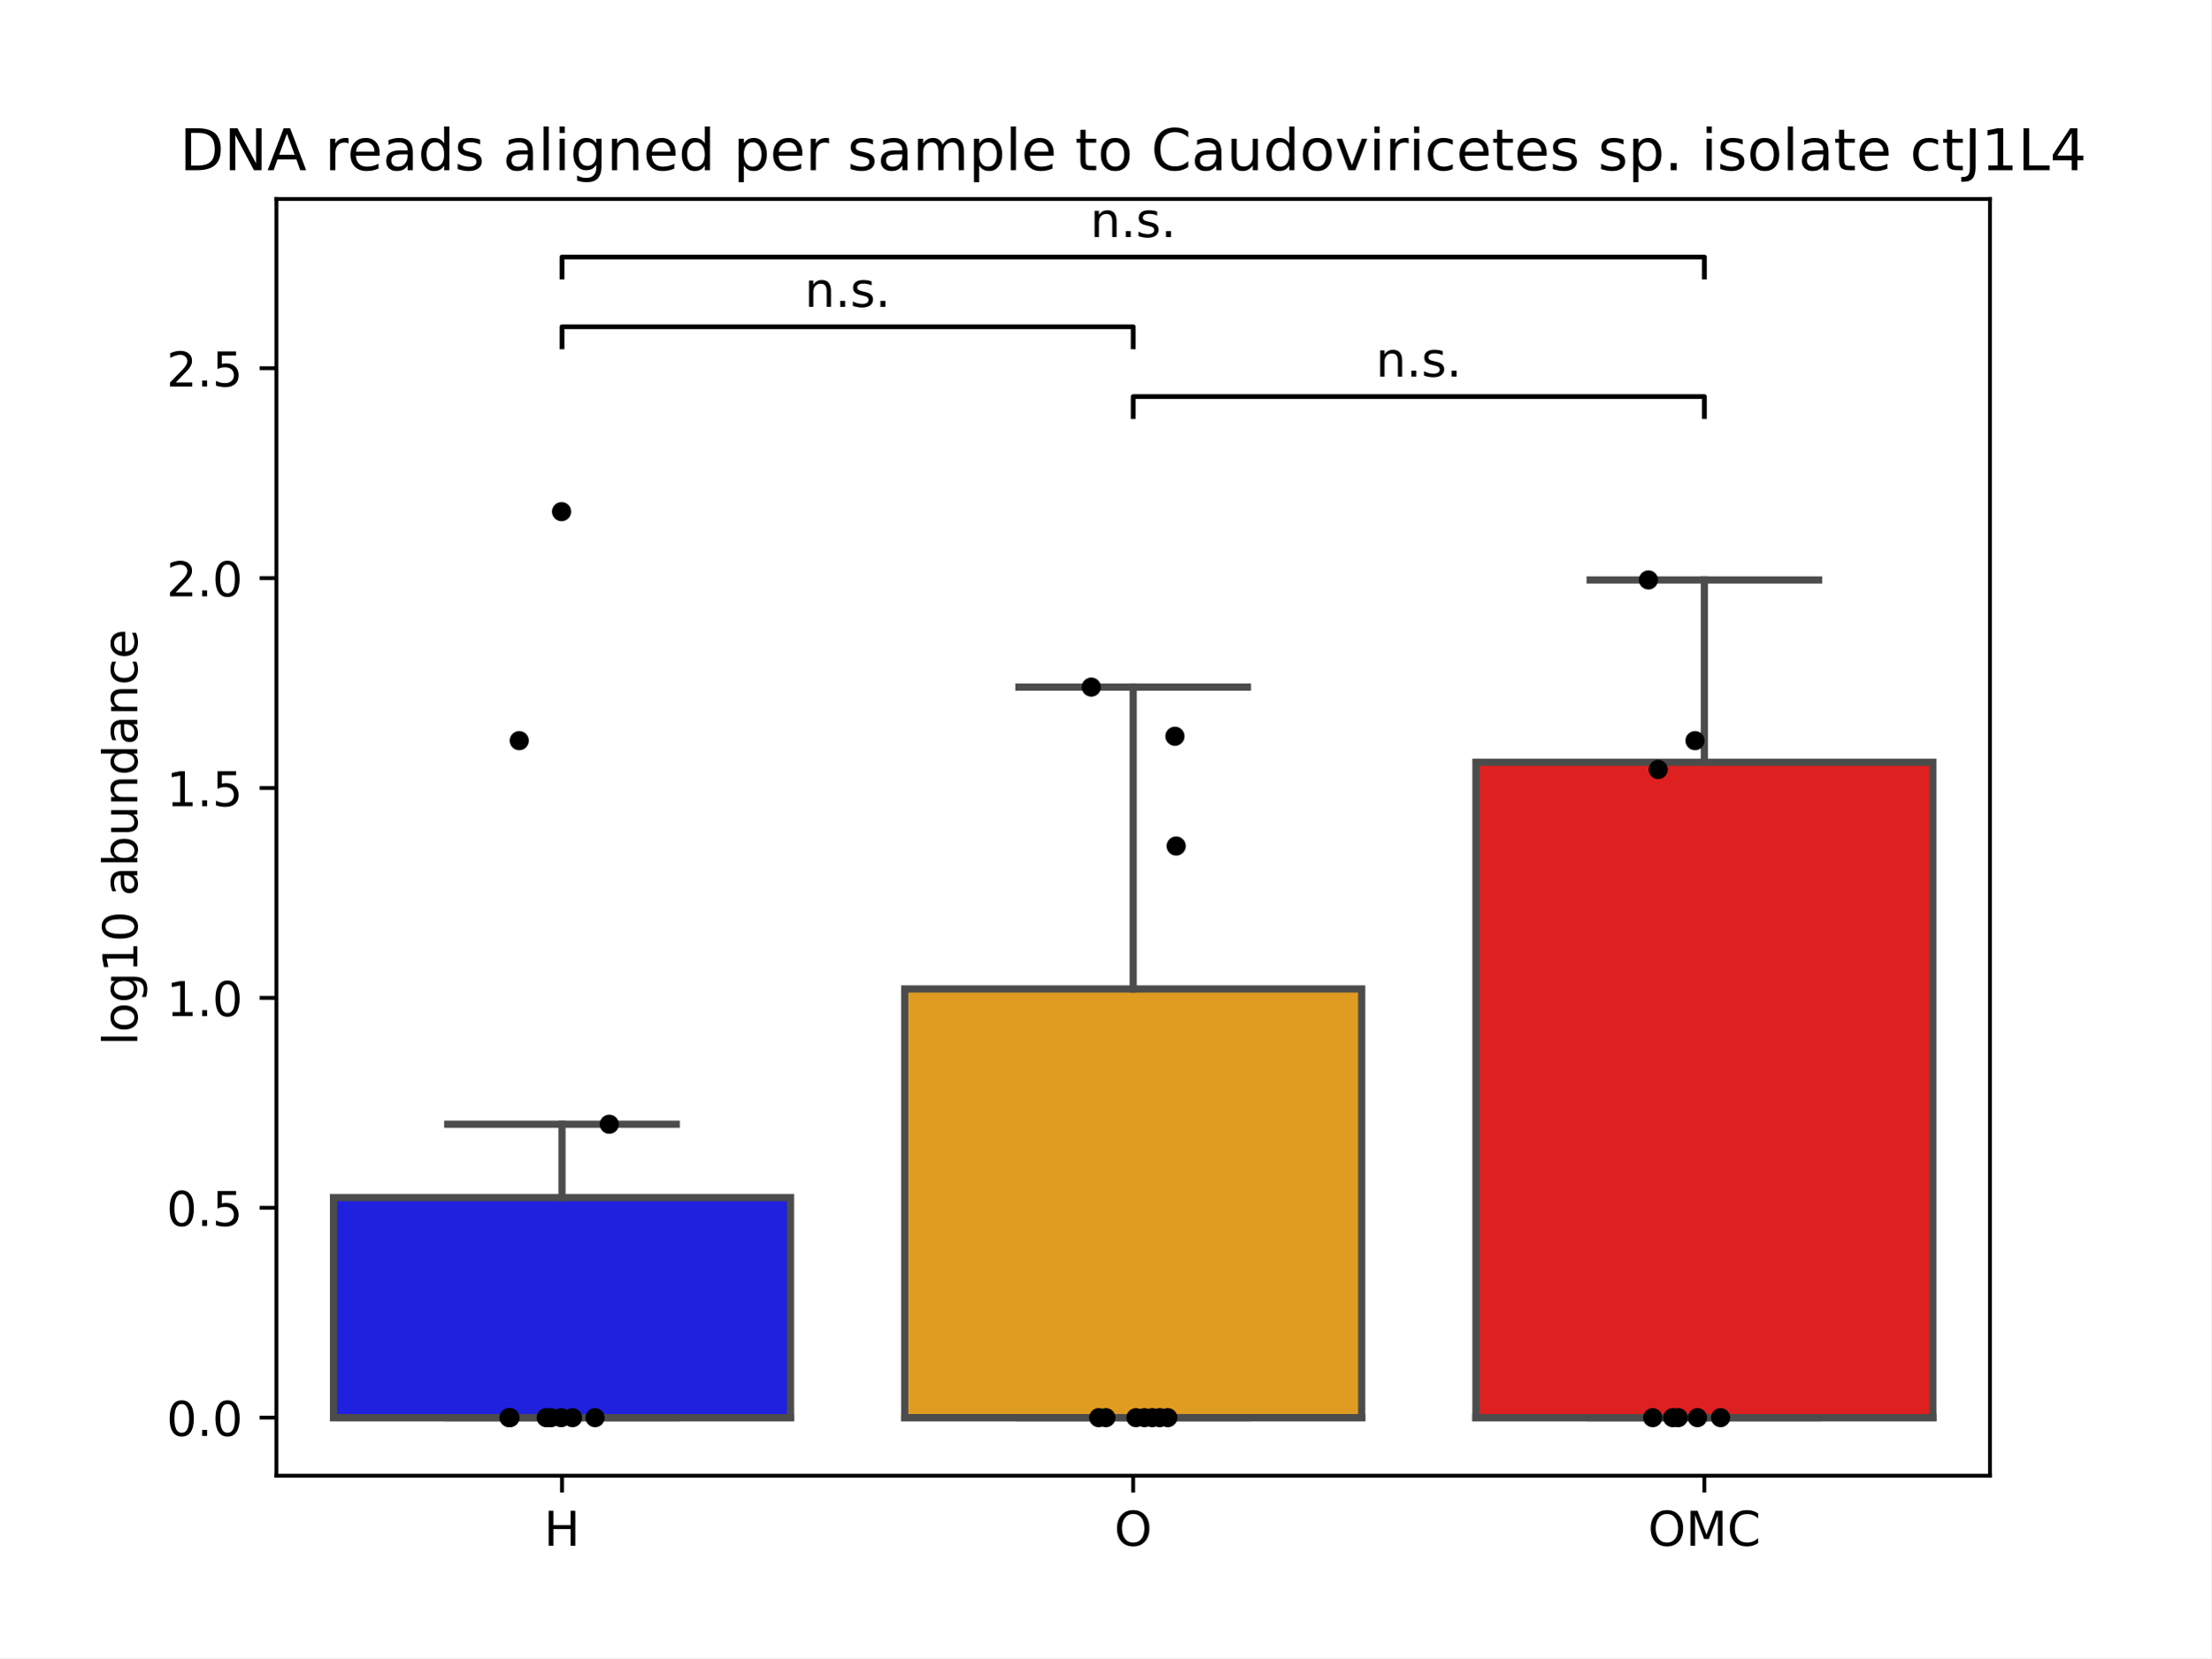
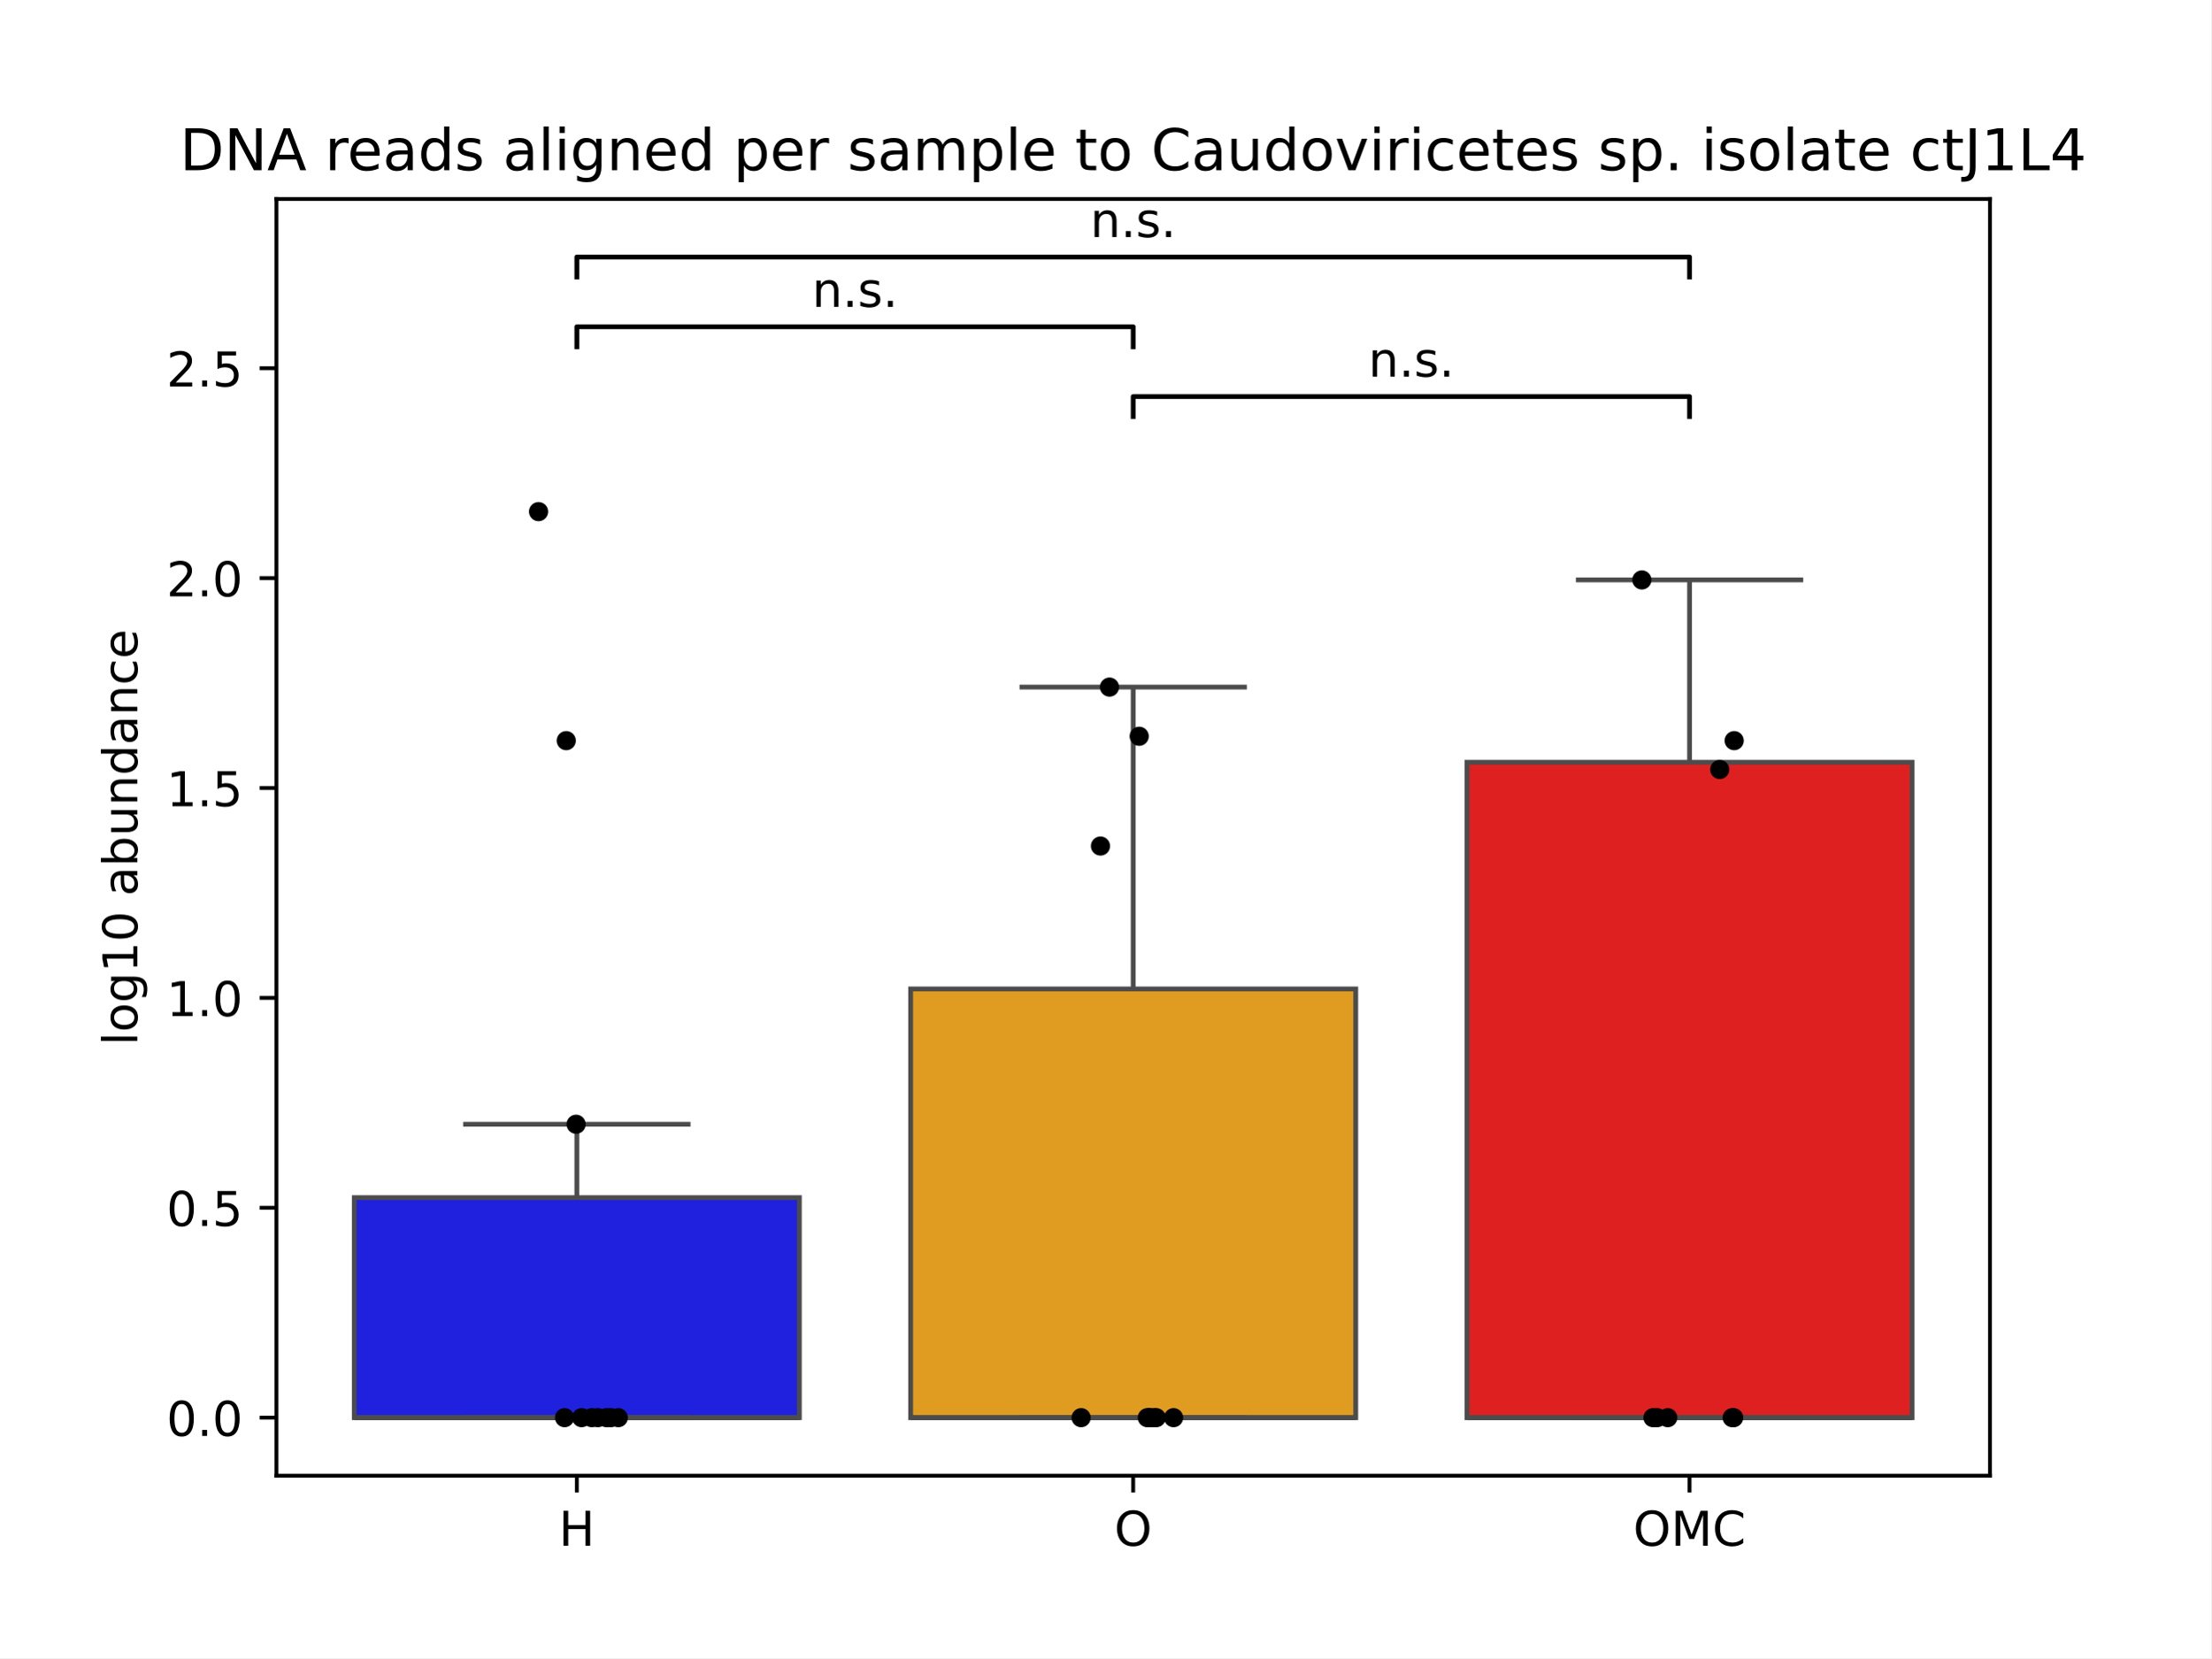
<svg xmlns="http://www.w3.org/2000/svg" xmlns:xlink="http://www.w3.org/1999/xlink" width="460.8pt" height="345.6pt" viewBox="0 0 460.8 345.6" version="1.1">
  <defs>
    <style type="text/css">*{stroke-linejoin: round; stroke-linecap: butt}</style>
  </defs>
  <g id="figure_1">
    <g id="patch_1">
      <path d="M 0 345.6  L 460.8 345.6  L 460.8 0  L 0 0  z " style="fill: #ffffff" />
    </g>
    <g id="axes_1">
      <g id="patch_2">
        <path d="M 57.6 307.584  L 414.72 307.584  L 414.72 41.472  L 57.6 41.472  z " style="fill: #ffffff" />
      </g>
-       <g id="patch_3">
-         <path d="M 69.504 295.488  L 164.736 295.488  L 164.736 249.619  L 69.504 249.619  L 69.504 295.488  z " clip-path="url(#p6650562cfe)" style="fill: #2020df; stroke: #4c4c4c; stroke-width: 1.5; stroke-linejoin: miter" />
-       </g>
-       <g id="patch_4">
-         <path d="M 188.544 295.488  L 283.776 295.488  L 283.776 206.127  L 188.544 206.127  L 188.544 295.488  z " clip-path="url(#p6650562cfe)" style="fill: #df9c20; stroke: #4c4c4c; stroke-width: 1.5; stroke-linejoin: miter" />
-       </g>
-       <g id="patch_5">
-         <path d="M 307.584 295.488  L 402.816 295.488  L 402.816 158.882  L 307.584 158.882  L 307.584 295.488  z " clip-path="url(#p6650562cfe)" style="fill: #df2020; stroke: #4c4c4c; stroke-width: 1.5; stroke-linejoin: miter" />
-       </g>
      <g id="matplotlib.axis_1">
        <g id="xtick_1">
          <g id="line2d_1">
            <defs>
-               <path id="m890fb839cb" d="M 0 0  L 0 3.5  " style="stroke: #000000; stroke-width: 0.8" />
+               <path id="m3cf2c16948" d="M 0 0  L 0 3.5  " style="stroke: #000000; stroke-width: 0.8" />
            </defs>
            <g>
-               <use xlink:href="#m890fb839cb" x="117.12" y="307.584" style="stroke: #000000; stroke-width: 0.8" />
+               <use xlink:href="#m3cf2c16948" x="120.212" y="307.584" style="stroke: #000000; stroke-width: 0.8" />
            </g>
          </g>
          <g id="text_1">
-             <g transform="translate(113.3598 322.1824) scale(0.1 -0.1)">
+             <g transform="translate(116.4518 322.1824) scale(0.1 -0.1)">
              <defs>
                <path id="DejaVuSans-48" d="M 628 4666  L 1259 4666  L 1259 2753  L 3553 2753  L 3553 4666  L 4184 4666  L 4184 0  L 3553 0  L 3553 2222  L 1259 2222  L 1259 0  L 628 0  L 628 4666  z " transform="scale(0.015625)" />
              </defs>
              <use xlink:href="#DejaVuSans-48" />
            </g>
          </g>
        </g>
        <g id="xtick_2">
          <g id="line2d_2">
            <g>
-               <use xlink:href="#m890fb839cb" x="236.16" y="307.584" style="stroke: #000000; stroke-width: 0.8" />
+               <use xlink:href="#m3cf2c16948" x="236.16" y="307.584" style="stroke: #000000; stroke-width: 0.8" />
            </g>
          </g>
          <g id="text_2">
            <g transform="translate(232.2241 322.1824) scale(0.1 -0.1)">
              <defs>
                <path id="DejaVuSans-4f" d="M 2522 4238  Q 1834 4238 1429 3725  Q 1025 3213 1025 2328  Q 1025 1447 1429 934  Q 1834 422 2522 422  Q 3209 422 3611 934  Q 4013 1447 4013 2328  Q 4013 3213 3611 3725  Q 3209 4238 2522 4238  z M 2522 4750  Q 3503 4750 4090 4092  Q 4678 3434 4678 2328  Q 4678 1225 4090 567  Q 3503 -91 2522 -91  Q 1538 -91 948 565  Q 359 1222 359 2328  Q 359 3434 948 4092  Q 1538 4750 2522 4750  z " transform="scale(0.015625)" />
              </defs>
              <use xlink:href="#DejaVuSans-4f" />
            </g>
          </g>
        </g>
        <g id="xtick_3">
          <g id="line2d_3">
            <g>
-               <use xlink:href="#m890fb839cb" x="355.2" y="307.584" style="stroke: #000000; stroke-width: 0.8" />
+               <use xlink:href="#m3cf2c16948" x="352.108" y="307.584" style="stroke: #000000; stroke-width: 0.8" />
            </g>
          </g>
          <g id="text_3">
-             <g transform="translate(343.4586 322.1824) scale(0.1 -0.1)">
+             <g transform="translate(340.3666 322.1824) scale(0.1 -0.1)">
              <defs>
                <path id="DejaVuSans-4d" d="M 628 4666  L 1569 4666  L 2759 1491  L 3956 4666  L 4897 4666  L 4897 0  L 4281 0  L 4281 4097  L 3078 897  L 2444 897  L 1241 4097  L 1241 0  L 628 0  L 628 4666  z " transform="scale(0.015625)" />
                <path id="DejaVuSans-43" d="M 4122 4306  L 4122 3641  Q 3803 3938 3442 4084  Q 3081 4231 2675 4231  Q 1875 4231 1450 3742  Q 1025 3253 1025 2328  Q 1025 1406 1450 917  Q 1875 428 2675 428  Q 3081 428 3442 575  Q 3803 722 4122 1019  L 4122 359  Q 3791 134 3420 21  Q 3050 -91 2638 -91  Q 1578 -91 968 557  Q 359 1206 359 2328  Q 359 3453 968 4101  Q 1578 4750 2638 4750  Q 3056 4750 3426 4639  Q 3797 4528 4122 4306  z " transform="scale(0.015625)" />
              </defs>
              <use xlink:href="#DejaVuSans-4f" />
              <use xlink:href="#DejaVuSans-4d" x="78.711" />
              <use xlink:href="#DejaVuSans-43" x="164.99" />
            </g>
          </g>
        </g>
      </g>
      <g id="matplotlib.axis_2">
        <g id="ytick_1">
          <g id="line2d_4">
            <defs>
-               <path id="m750dfc5e05" d="M 0 0  L -3.5 0  " style="stroke: #000000; stroke-width: 0.8" />
+               <path id="m82a7ae10d4" d="M 0 0  L -3.5 0  " style="stroke: #000000; stroke-width: 0.8" />
            </defs>
            <g>
-               <use xlink:href="#m750dfc5e05" x="57.6" y="295.488" style="stroke: #000000; stroke-width: 0.8" />
+               <use xlink:href="#m82a7ae10d4" x="57.6" y="295.488" style="stroke: #000000; stroke-width: 0.8" />
            </g>
          </g>
          <g id="text_4">
            <g transform="translate(34.69687 299.2872) scale(0.1 -0.1)">
              <defs>
                <path id="DejaVuSans-30" d="M 2034 4250  Q 1547 4250 1301 3770  Q 1056 3291 1056 2328  Q 1056 1369 1301 889  Q 1547 409 2034 409  Q 2525 409 2770 889  Q 3016 1369 3016 2328  Q 3016 3291 2770 3770  Q 2525 4250 2034 4250  z M 2034 4750  Q 2819 4750 3233 4129  Q 3647 3509 3647 2328  Q 3647 1150 3233 529  Q 2819 -91 2034 -91  Q 1250 -91 836 529  Q 422 1150 422 2328  Q 422 3509 836 4129  Q 1250 4750 2034 4750  z " transform="scale(0.015625)" />
                <path id="DejaVuSans-2e" d="M 684 794  L 1344 794  L 1344 0  L 684 0  L 684 794  z " transform="scale(0.015625)" />
              </defs>
              <use xlink:href="#DejaVuSans-30" />
              <use xlink:href="#DejaVuSans-2e" x="63.623" />
              <use xlink:href="#DejaVuSans-30" x="95.41" />
            </g>
          </g>
        </g>
        <g id="ytick_2">
          <g id="line2d_5">
            <g>
-               <use xlink:href="#m750dfc5e05" x="57.6" y="251.739" style="stroke: #000000; stroke-width: 0.8" />
+               <use xlink:href="#m82a7ae10d4" x="57.6" y="251.739" style="stroke: #000000; stroke-width: 0.8" />
            </g>
          </g>
          <g id="text_5">
            <g transform="translate(34.69687 255.5382) scale(0.1 -0.1)">
              <defs>
                <path id="DejaVuSans-35" d="M 691 4666  L 3169 4666  L 3169 4134  L 1269 4134  L 1269 2991  Q 1406 3038 1543 3061  Q 1681 3084 1819 3084  Q 2600 3084 3056 2656  Q 3513 2228 3513 1497  Q 3513 744 3044 326  Q 2575 -91 1722 -91  Q 1428 -91 1123 -41  Q 819 9 494 109  L 494 744  Q 775 591 1075 516  Q 1375 441 1709 441  Q 2250 441 2565 725  Q 2881 1009 2881 1497  Q 2881 1984 2565 2268  Q 2250 2553 1709 2553  Q 1456 2553 1204 2497  Q 953 2441 691 2322  L 691 4666  z " transform="scale(0.015625)" />
              </defs>
              <use xlink:href="#DejaVuSans-30" />
              <use xlink:href="#DejaVuSans-2e" x="63.623" />
              <use xlink:href="#DejaVuSans-35" x="95.41" />
            </g>
          </g>
        </g>
        <g id="ytick_3">
          <g id="line2d_6">
            <g>
-               <use xlink:href="#m750dfc5e05" x="57.6" y="207.99" style="stroke: #000000; stroke-width: 0.8" />
+               <use xlink:href="#m82a7ae10d4" x="57.6" y="207.99" style="stroke: #000000; stroke-width: 0.8" />
            </g>
          </g>
          <g id="text_6">
            <g transform="translate(34.69687 211.7892) scale(0.1 -0.1)">
              <defs>
                <path id="DejaVuSans-31" d="M 794 531  L 1825 531  L 1825 4091  L 703 3866  L 703 4441  L 1819 4666  L 2450 4666  L 2450 531  L 3481 531  L 3481 0  L 794 0  L 794 531  z " transform="scale(0.015625)" />
              </defs>
              <use xlink:href="#DejaVuSans-31" />
              <use xlink:href="#DejaVuSans-2e" x="63.623" />
              <use xlink:href="#DejaVuSans-30" x="95.41" />
            </g>
          </g>
        </g>
        <g id="ytick_4">
          <g id="line2d_7">
            <g>
-               <use xlink:href="#m750dfc5e05" x="57.6" y="164.241" style="stroke: #000000; stroke-width: 0.8" />
+               <use xlink:href="#m82a7ae10d4" x="57.6" y="164.241" style="stroke: #000000; stroke-width: 0.8" />
            </g>
          </g>
          <g id="text_7">
            <g transform="translate(34.69687 168.0402) scale(0.1 -0.1)">
              <use xlink:href="#DejaVuSans-31" />
              <use xlink:href="#DejaVuSans-2e" x="63.623" />
              <use xlink:href="#DejaVuSans-35" x="95.41" />
            </g>
          </g>
        </g>
        <g id="ytick_5">
          <g id="line2d_8">
            <g>
-               <use xlink:href="#m750dfc5e05" x="57.6" y="120.492" style="stroke: #000000; stroke-width: 0.8" />
+               <use xlink:href="#m82a7ae10d4" x="57.6" y="120.492" style="stroke: #000000; stroke-width: 0.8" />
            </g>
          </g>
          <g id="text_8">
            <g transform="translate(34.69687 124.2912) scale(0.1 -0.1)">
              <defs>
                <path id="DejaVuSans-32" d="M 1228 531  L 3431 531  L 3431 0  L 469 0  L 469 531  Q 828 903 1448 1529  Q 2069 2156 2228 2338  Q 2531 2678 2651 2914  Q 2772 3150 2772 3378  Q 2772 3750 2511 3984  Q 2250 4219 1831 4219  Q 1534 4219 1204 4116  Q 875 4013 500 3803  L 500 4441  Q 881 4594 1212 4672  Q 1544 4750 1819 4750  Q 2544 4750 2975 4387  Q 3406 4025 3406 3419  Q 3406 3131 3298 2873  Q 3191 2616 2906 2266  Q 2828 2175 2409 1742  Q 1991 1309 1228 531  z " transform="scale(0.015625)" />
              </defs>
              <use xlink:href="#DejaVuSans-32" />
              <use xlink:href="#DejaVuSans-2e" x="63.623" />
              <use xlink:href="#DejaVuSans-30" x="95.41" />
            </g>
          </g>
        </g>
        <g id="ytick_6">
          <g id="line2d_9">
            <g>
-               <use xlink:href="#m750dfc5e05" x="57.6" y="76.743" style="stroke: #000000; stroke-width: 0.8" />
+               <use xlink:href="#m82a7ae10d4" x="57.6" y="76.743" style="stroke: #000000; stroke-width: 0.8" />
            </g>
          </g>
          <g id="text_9">
            <g transform="translate(34.69687 80.54215) scale(0.1 -0.1)">
              <use xlink:href="#DejaVuSans-32" />
              <use xlink:href="#DejaVuSans-2e" x="63.623" />
              <use xlink:href="#DejaVuSans-35" x="95.41" />
            </g>
          </g>
        </g>
        <g id="text_10">
          <g transform="translate(28.61719 217.9108) rotate(-90) scale(0.1 -0.1)">
            <defs>
              <path id="DejaVuSans-6c" d="M 603 4863  L 1178 4863  L 1178 0  L 603 0  L 603 4863  z " transform="scale(0.015625)" />
              <path id="DejaVuSans-6f" d="M 1959 3097  Q 1497 3097 1228 2736  Q 959 2375 959 1747  Q 959 1119 1226 758  Q 1494 397 1959 397  Q 2419 397 2687 759  Q 2956 1122 2956 1747  Q 2956 2369 2687 2733  Q 2419 3097 1959 3097  z M 1959 3584  Q 2709 3584 3137 3096  Q 3566 2609 3566 1747  Q 3566 888 3137 398  Q 2709 -91 1959 -91  Q 1206 -91 779 398  Q 353 888 353 1747  Q 353 2609 779 3096  Q 1206 3584 1959 3584  z " transform="scale(0.015625)" />
              <path id="DejaVuSans-67" d="M 2906 1791  Q 2906 2416 2648 2759  Q 2391 3103 1925 3103  Q 1463 3103 1205 2759  Q 947 2416 947 1791  Q 947 1169 1205 825  Q 1463 481 1925 481  Q 2391 481 2648 825  Q 2906 1169 2906 1791  z M 3481 434  Q 3481 -459 3084 -895  Q 2688 -1331 1869 -1331  Q 1566 -1331 1297 -1286  Q 1028 -1241 775 -1147  L 775 -588  Q 1028 -725 1275 -790  Q 1522 -856 1778 -856  Q 2344 -856 2625 -561  Q 2906 -266 2906 331  L 2906 616  Q 2728 306 2450 153  Q 2172 0 1784 0  Q 1141 0 747 490  Q 353 981 353 1791  Q 353 2603 747 3093  Q 1141 3584 1784 3584  Q 2172 3584 2450 3431  Q 2728 3278 2906 2969  L 2906 3500  L 3481 3500  L 3481 434  z " transform="scale(0.015625)" />
              <path id="DejaVuSans-20" transform="scale(0.015625)" />
              <path id="DejaVuSans-61" d="M 2194 1759  Q 1497 1759 1228 1600  Q 959 1441 959 1056  Q 959 750 1161 570  Q 1363 391 1709 391  Q 2188 391 2477 730  Q 2766 1069 2766 1631  L 2766 1759  L 2194 1759  z M 3341 1997  L 3341 0  L 2766 0  L 2766 531  Q 2569 213 2275 61  Q 1981 -91 1556 -91  Q 1019 -91 701 211  Q 384 513 384 1019  Q 384 1609 779 1909  Q 1175 2209 1959 2209  L 2766 2209  L 2766 2266  Q 2766 2663 2505 2880  Q 2244 3097 1772 3097  Q 1472 3097 1187 3025  Q 903 2953 641 2809  L 641 3341  Q 956 3463 1253 3523  Q 1550 3584 1831 3584  Q 2591 3584 2966 3190  Q 3341 2797 3341 1997  z " transform="scale(0.015625)" />
              <path id="DejaVuSans-62" d="M 3116 1747  Q 3116 2381 2855 2742  Q 2594 3103 2138 3103  Q 1681 3103 1420 2742  Q 1159 2381 1159 1747  Q 1159 1113 1420 752  Q 1681 391 2138 391  Q 2594 391 2855 752  Q 3116 1113 3116 1747  z M 1159 2969  Q 1341 3281 1617 3432  Q 1894 3584 2278 3584  Q 2916 3584 3314 3078  Q 3713 2572 3713 1747  Q 3713 922 3314 415  Q 2916 -91 2278 -91  Q 1894 -91 1617 61  Q 1341 213 1159 525  L 1159 0  L 581 0  L 581 4863  L 1159 4863  L 1159 2969  z " transform="scale(0.015625)" />
              <path id="DejaVuSans-75" d="M 544 1381  L 544 3500  L 1119 3500  L 1119 1403  Q 1119 906 1312 657  Q 1506 409 1894 409  Q 2359 409 2629 706  Q 2900 1003 2900 1516  L 2900 3500  L 3475 3500  L 3475 0  L 2900 0  L 2900 538  Q 2691 219 2414 64  Q 2138 -91 1772 -91  Q 1169 -91 856 284  Q 544 659 544 1381  z M 1991 3584  L 1991 3584  z " transform="scale(0.015625)" />
              <path id="DejaVuSans-6e" d="M 3513 2113  L 3513 0  L 2938 0  L 2938 2094  Q 2938 2591 2744 2837  Q 2550 3084 2163 3084  Q 1697 3084 1428 2787  Q 1159 2491 1159 1978  L 1159 0  L 581 0  L 581 3500  L 1159 3500  L 1159 2956  Q 1366 3272 1645 3428  Q 1925 3584 2291 3584  Q 2894 3584 3203 3211  Q 3513 2838 3513 2113  z " transform="scale(0.015625)" />
              <path id="DejaVuSans-64" d="M 2906 2969  L 2906 4863  L 3481 4863  L 3481 0  L 2906 0  L 2906 525  Q 2725 213 2448 61  Q 2172 -91 1784 -91  Q 1150 -91 751 415  Q 353 922 353 1747  Q 353 2572 751 3078  Q 1150 3584 1784 3584  Q 2172 3584 2448 3432  Q 2725 3281 2906 2969  z M 947 1747  Q 947 1113 1208 752  Q 1469 391 1925 391  Q 2381 391 2643 752  Q 2906 1113 2906 1747  Q 2906 2381 2643 2742  Q 2381 3103 1925 3103  Q 1469 3103 1208 2742  Q 947 2381 947 1747  z " transform="scale(0.015625)" />
              <path id="DejaVuSans-63" d="M 3122 3366  L 3122 2828  Q 2878 2963 2633 3030  Q 2388 3097 2138 3097  Q 1578 3097 1268 2742  Q 959 2388 959 1747  Q 959 1106 1268 751  Q 1578 397 2138 397  Q 2388 397 2633 464  Q 2878 531 3122 666  L 3122 134  Q 2881 22 2623 -34  Q 2366 -91 2075 -91  Q 1284 -91 818 406  Q 353 903 353 1747  Q 353 2603 823 3093  Q 1294 3584 2113 3584  Q 2378 3584 2631 3529  Q 2884 3475 3122 3366  z " transform="scale(0.015625)" />
              <path id="DejaVuSans-65" d="M 3597 1894  L 3597 1613  L 953 1613  Q 991 1019 1311 708  Q 1631 397 2203 397  Q 2534 397 2845 478  Q 3156 559 3463 722  L 3463 178  Q 3153 47 2828 -22  Q 2503 -91 2169 -91  Q 1331 -91 842 396  Q 353 884 353 1716  Q 353 2575 817 3079  Q 1281 3584 2069 3584  Q 2775 3584 3186 3129  Q 3597 2675 3597 1894  z M 3022 2063  Q 3016 2534 2758 2815  Q 2500 3097 2075 3097  Q 1594 3097 1305 2825  Q 1016 2553 972 2059  L 3022 2063  z " transform="scale(0.015625)" />
            </defs>
            <use xlink:href="#DejaVuSans-6c" />
            <use xlink:href="#DejaVuSans-6f" x="27.783" />
            <use xlink:href="#DejaVuSans-67" x="88.965" />
            <use xlink:href="#DejaVuSans-31" x="152.441" />
            <use xlink:href="#DejaVuSans-30" x="216.064" />
            <use xlink:href="#DejaVuSans-20" x="279.688" />
            <use xlink:href="#DejaVuSans-61" x="311.475" />
            <use xlink:href="#DejaVuSans-62" x="372.754" />
            <use xlink:href="#DejaVuSans-75" x="436.23" />
            <use xlink:href="#DejaVuSans-6e" x="499.609" />
            <use xlink:href="#DejaVuSans-64" x="562.988" />
            <use xlink:href="#DejaVuSans-61" x="626.465" />
            <use xlink:href="#DejaVuSans-6e" x="687.744" />
            <use xlink:href="#DejaVuSans-63" x="751.123" />
            <use xlink:href="#DejaVuSans-65" x="806.104" />
          </g>
        </g>
      </g>
+       <g id="patch_3">
+         <path d="M 73.833 295.488  L 166.591 295.488  L 166.591 249.619  L 73.833 249.619  L 73.833 295.488  z " clip-path="url(#pc083208775)" style="fill: #2020df; stroke: #4c4c4c; stroke-linejoin: miter" />
+       </g>
      <g id="line2d_10">
-         <path d="M 117.12 295.488  L 117.12 295.488  " clip-path="url(#p6650562cfe)" style="fill: none; stroke: #4c4c4c; stroke-width: 1.5; stroke-linecap: square" />
+         <path d="M 120.212 295.488  L 120.212 295.488  " clip-path="url(#pc083208775)" style="fill: none; stroke: #4c4c4c" />
      </g>
      <g id="line2d_11">
-         <path d="M 117.12 249.619  L 117.12 234.33  " clip-path="url(#p6650562cfe)" style="fill: none; stroke: #4c4c4c; stroke-width: 1.5; stroke-linecap: square" />
+         <path d="M 120.212 249.619  L 120.212 234.33  " clip-path="url(#pc083208775)" style="fill: none; stroke: #4c4c4c" />
      </g>
      <g id="line2d_12">
-         <path d="M 93.312 295.488  L 140.928 295.488  " clip-path="url(#p6650562cfe)" style="fill: none; stroke: #4c4c4c; stroke-width: 1.5; stroke-linecap: square" />
+         <path d="M 97.022 295.488  L 143.402 295.488  " clip-path="url(#pc083208775)" style="fill: none; stroke: #4c4c4c; stroke-linecap: square" />
      </g>
      <g id="line2d_13">
-         <path d="M 93.312 234.33  L 140.928 234.33  " clip-path="url(#p6650562cfe)" style="fill: none; stroke: #4c4c4c; stroke-width: 1.5; stroke-linecap: square" />
+         <path d="M 97.022 234.33  L 143.402 234.33  " clip-path="url(#pc083208775)" style="fill: none; stroke: #4c4c4c; stroke-linecap: square" />
+       </g>
+       <g id="patch_4">
+         <path d="M 189.781 295.488  L 282.539 295.488  L 282.539 206.127  L 189.781 206.127  L 189.781 295.488  z " clip-path="url(#pc083208775)" style="fill: #df9c20; stroke: #4c4c4c; stroke-linejoin: miter" />
      </g>
      <g id="line2d_14">
-         <path d="M 236.16 295.488  L 236.16 295.488  " clip-path="url(#p6650562cfe)" style="fill: none; stroke: #4c4c4c; stroke-width: 1.5; stroke-linecap: square" />
+         <path d="M 236.16 295.488  L 236.16 295.488  " clip-path="url(#pc083208775)" style="fill: none; stroke: #4c4c4c" />
      </g>
      <g id="line2d_15">
-         <path d="M 236.16 206.127  L 236.16 143.21  " clip-path="url(#p6650562cfe)" style="fill: none; stroke: #4c4c4c; stroke-width: 1.5; stroke-linecap: square" />
+         <path d="M 236.16 206.127  L 236.16 143.21  " clip-path="url(#pc083208775)" style="fill: none; stroke: #4c4c4c" />
      </g>
      <g id="line2d_16">
-         <path d="M 212.352 295.488  L 259.968 295.488  " clip-path="url(#p6650562cfe)" style="fill: none; stroke: #4c4c4c; stroke-width: 1.5; stroke-linecap: square" />
+         <path d="M 212.97 295.488  L 259.35 295.488  " clip-path="url(#pc083208775)" style="fill: none; stroke: #4c4c4c; stroke-linecap: square" />
      </g>
      <g id="line2d_17">
-         <path d="M 212.352 143.21  L 259.968 143.21  " clip-path="url(#p6650562cfe)" style="fill: none; stroke: #4c4c4c; stroke-width: 1.5; stroke-linecap: square" />
+         <path d="M 212.97 143.21  L 259.35 143.21  " clip-path="url(#pc083208775)" style="fill: none; stroke: #4c4c4c; stroke-linecap: square" />
+       </g>
+       <g id="patch_5">
+         <path d="M 305.729 295.488  L 398.487 295.488  L 398.487 158.882  L 305.729 158.882  L 305.729 295.488  z " clip-path="url(#pc083208775)" style="fill: #df2020; stroke: #4c4c4c; stroke-linejoin: miter" />
      </g>
      <g id="line2d_18">
-         <path d="M 355.2 295.488  L 355.2 295.488  " clip-path="url(#p6650562cfe)" style="fill: none; stroke: #4c4c4c; stroke-width: 1.5; stroke-linecap: square" />
+         <path d="M 352.108 295.488  L 352.108 295.488  " clip-path="url(#pc083208775)" style="fill: none; stroke: #4c4c4c" />
      </g>
      <g id="line2d_19">
-         <path d="M 355.2 158.882  L 355.2 120.874  " clip-path="url(#p6650562cfe)" style="fill: none; stroke: #4c4c4c; stroke-width: 1.5; stroke-linecap: square" />
+         <path d="M 352.108 158.882  L 352.108 120.874  " clip-path="url(#pc083208775)" style="fill: none; stroke: #4c4c4c" />
      </g>
      <g id="line2d_20">
-         <path d="M 331.392 295.488  L 379.008 295.488  " clip-path="url(#p6650562cfe)" style="fill: none; stroke: #4c4c4c; stroke-width: 1.5; stroke-linecap: square" />
+         <path d="M 328.918 295.488  L 375.298 295.488  " clip-path="url(#pc083208775)" style="fill: none; stroke: #4c4c4c; stroke-linecap: square" />
      </g>
      <g id="line2d_21">
-         <path d="M 331.392 120.874  L 379.008 120.874  " clip-path="url(#p6650562cfe)" style="fill: none; stroke: #4c4c4c; stroke-width: 1.5; stroke-linecap: square" />
+         <path d="M 328.918 120.874  L 375.298 120.874  " clip-path="url(#pc083208775)" style="fill: none; stroke: #4c4c4c; stroke-linecap: square" />
      </g>
      <g id="line2d_22">
-         <path d="M 117.12 57.723  L 117.12 53.568  L 355.2 53.568  L 355.2 57.723  " clip-path="url(#p6650562cfe)" style="fill: none; stroke: #000000; stroke-linecap: square" />
+         <path d="M 120.212 57.723  L 120.212 53.568  L 352.108 53.568  L 352.108 57.723  " clip-path="url(#pc083208775)" style="fill: none; stroke: #000000; stroke-linecap: square" />
      </g>
      <g id="line2d_23">
-         <path d="M 117.12 72.264  L 117.12 68.11  L 236.16 68.11  L 236.16 72.264  " clip-path="url(#p6650562cfe)" style="fill: none; stroke: #000000; stroke-linecap: square" />
+         <path d="M 120.212 72.264  L 120.212 68.11  L 236.16 68.11  L 236.16 72.264  " clip-path="url(#pc083208775)" style="fill: none; stroke: #000000; stroke-linecap: square" />
      </g>
      <g id="line2d_24">
-         <path d="M 236.16 86.806  L 236.16 82.651  L 355.2 82.651  L 355.2 86.806  " clip-path="url(#p6650562cfe)" style="fill: none; stroke: #000000; stroke-linecap: square" />
+         <path d="M 236.16 86.806  L 236.16 82.651  L 352.108 82.651  L 352.108 86.806  " clip-path="url(#pc083208775)" style="fill: none; stroke: #000000; stroke-linecap: square" />
      </g>
      <g id="line2d_25">
-         <path d="M 69.504 295.488  L 164.736 295.488  " clip-path="url(#p6650562cfe)" style="fill: none; stroke: #4c4c4c; stroke-width: 1.5; stroke-linecap: square" />
+         <path d="M 73.833 295.488  L 166.591 295.488  " clip-path="url(#pc083208775)" style="fill: none; stroke: #4c4c4c" />
      </g>
      <g id="line2d_26">
-         <path d="M 188.544 295.488  L 283.776 295.488  " clip-path="url(#p6650562cfe)" style="fill: none; stroke: #4c4c4c; stroke-width: 1.5; stroke-linecap: square" />
+         <path d="M 189.781 295.488  L 282.539 295.488  " clip-path="url(#pc083208775)" style="fill: none; stroke: #4c4c4c" />
      </g>
      <g id="line2d_27">
-         <path d="M 307.584 295.488  L 402.816 295.488  " clip-path="url(#p6650562cfe)" style="fill: none; stroke: #4c4c4c; stroke-width: 1.5; stroke-linecap: square" />
+         <path d="M 305.729 295.488  L 398.487 295.488  " clip-path="url(#pc083208775)" style="fill: none; stroke: #4c4c4c" />
      </g>
      <g id="patch_6">
        <path d="M 57.6 307.584  L 57.6 41.472  " style="fill: none; stroke: #000000; stroke-width: 0.8; stroke-linejoin: miter; stroke-linecap: square" />
      </g>
      <g id="patch_7">
        <path d="M 414.72 307.584  L 414.72 41.472  " style="fill: none; stroke: #000000; stroke-width: 0.8; stroke-linejoin: miter; stroke-linecap: square" />
      </g>
      <g id="patch_8">
        <path d="M 57.6 307.584  L 414.72 307.584  " style="fill: none; stroke: #000000; stroke-width: 0.8; stroke-linejoin: miter; stroke-linecap: square" />
      </g>
      <g id="patch_9">
        <path d="M 57.6 41.472  L 414.72 41.472  " style="fill: none; stroke: #000000; stroke-width: 0.8; stroke-linejoin: miter; stroke-linecap: square" />
      </g>
      <g id="PathCollection_1">
        <defs>
-           <path id="md6e09bb2cf" d="M 0 2  C 0.53 2 1.039 1.789 1.414 1.414  C 1.789 1.039 2 0.53 2 0  C 2 -0.53 1.789 -1.039 1.414 -1.414  C 1.039 -1.789 0.53 -2 0 -2  C -0.53 -2 -1.039 -1.789 -1.414 -1.414  C -1.789 -1.039 -2 -0.53 -2 0  C -2 0.53 -1.789 1.039 -1.414 1.414  C -1.039 1.789 -0.53 2 0 2  z " />
+           <path id="m8dc971b064" d="M 0 2  C 0.53 2 1.039 1.789 1.414 1.414  C 1.789 1.039 2 0.53 2 0  C 2 -0.53 1.789 -1.039 1.414 -1.414  C 1.039 -1.789 0.53 -2 0 -2  C -0.53 -2 -1.039 -1.789 -1.414 -1.414  C -1.789 -1.039 -2 -0.53 -2 0  C -2 0.53 -1.789 1.039 -1.414 1.414  C -1.039 1.789 -0.53 2 0 2  z " />
        </defs>
-         <g clip-path="url(#p6650562cfe)">
-           <use xlink:href="#md6e09bb2cf" x="113.835" y="295.488" />
-           <use xlink:href="#md6e09bb2cf" x="119.313" y="295.488" />
-           <use xlink:href="#md6e09bb2cf" x="117.029" y="106.636" />
-           <use xlink:href="#md6e09bb2cf" x="126.966" y="234.33" />
-           <use xlink:href="#md6e09bb2cf" x="114.816" y="295.488" />
-           <use xlink:href="#md6e09bb2cf" x="116.959" y="295.488" />
-           <use xlink:href="#md6e09bb2cf" x="106.078" y="295.488" />
-           <use xlink:href="#md6e09bb2cf" x="124.003" y="295.488" />
-           <use xlink:href="#md6e09bb2cf" x="108.207" y="154.373" />
-           <use xlink:href="#md6e09bb2cf" x="106.278" y="295.488" />
+         <g clip-path="url(#pc083208775)">
+           <use xlink:href="#m8dc971b064" x="128.848" y="295.488" />
+           <use xlink:href="#m8dc971b064" x="117.657" y="295.488" />
+           <use xlink:href="#m8dc971b064" x="112.232" y="106.636" />
+           <use xlink:href="#m8dc971b064" x="120.057" y="234.33" />
+           <use xlink:href="#m8dc971b064" x="127.322" y="295.488" />
+           <use xlink:href="#m8dc971b064" x="123.338" y="295.488" />
+           <use xlink:href="#m8dc971b064" x="126.398" y="295.488" />
+           <use xlink:href="#m8dc971b064" x="124.599" y="295.488" />
+           <use xlink:href="#m8dc971b064" x="118.002" y="154.373" />
+           <use xlink:href="#m8dc971b064" x="121.208" y="295.488" />
        </g>
      </g>
      <g id="PathCollection_2">
-         <g clip-path="url(#p6650562cfe)">
-           <use xlink:href="#md6e09bb2cf" x="227.431" y="143.21" />
-           <use xlink:href="#md6e09bb2cf" x="245.118" y="176.34" />
-           <use xlink:href="#md6e09bb2cf" x="243.372" y="295.488" />
-           <use xlink:href="#md6e09bb2cf" x="244.861" y="153.457" />
-           <use xlink:href="#md6e09bb2cf" x="241.689" y="295.488" />
-           <use xlink:href="#md6e09bb2cf" x="238.507" y="295.488" />
-           <use xlink:href="#md6e09bb2cf" x="230.471" y="295.488" />
-           <use xlink:href="#md6e09bb2cf" x="236.74" y="295.488" />
-           <use xlink:href="#md6e09bb2cf" x="228.982" y="295.488" />
-           <use xlink:href="#md6e09bb2cf" x="240.138" y="295.488" />
+         <g clip-path="url(#pc083208775)">
+           <use xlink:href="#m8dc971b064" x="231.219" y="143.21" />
+           <use xlink:href="#m8dc971b064" x="229.341" y="176.34" />
+           <use xlink:href="#m8dc971b064" x="240.961" y="295.488" />
+           <use xlink:href="#m8dc971b064" x="237.412" y="153.457" />
+           <use xlink:href="#m8dc971b064" x="244.576" y="295.488" />
+           <use xlink:href="#m8dc971b064" x="239.482" y="295.488" />
+           <use xlink:href="#m8dc971b064" x="239.103" y="295.488" />
+           <use xlink:href="#m8dc971b064" x="239.631" y="295.488" />
+           <use xlink:href="#m8dc971b064" x="240.56" y="295.488" />
+           <use xlink:href="#m8dc971b064" x="225.311" y="295.488" />
        </g>
      </g>
      <g id="PathCollection_3">
-         <g clip-path="url(#p6650562cfe)">
-           <use xlink:href="#md6e09bb2cf" x="353.758" y="295.488" />
-           <use xlink:href="#md6e09bb2cf" x="343.544" y="120.874" />
-           <use xlink:href="#md6e09bb2cf" x="353.254" y="154.373" />
-           <use xlink:href="#md6e09bb2cf" x="345.571" y="160.385" />
-           <use xlink:href="#md6e09bb2cf" x="358.58" y="295.488" />
-           <use xlink:href="#md6e09bb2cf" x="348.598" y="295.488" />
-           <use xlink:href="#md6e09bb2cf" x="344.437" y="295.488" />
-           <use xlink:href="#md6e09bb2cf" x="349.755" y="295.488" />
+         <g clip-path="url(#pc083208775)">
+           <use xlink:href="#m8dc971b064" x="361.004" y="295.488" />
+           <use xlink:href="#m8dc971b064" x="342.174" y="120.874" />
+           <use xlink:href="#m8dc971b064" x="361.412" y="154.373" />
+           <use xlink:href="#m8dc971b064" x="358.394" y="160.385" />
+           <use xlink:href="#m8dc971b064" x="361.305" y="295.488" />
+           <use xlink:href="#m8dc971b064" x="347.565" y="295.488" />
+           <use xlink:href="#m8dc971b064" x="344.495" y="295.488" />
+           <use xlink:href="#m8dc971b064" x="345.365" y="295.488" />
        </g>
      </g>
      <g id="text_11">
        <g transform="translate(227.2084 49.41094) scale(0.1 -0.1)">
          <defs>
            <path id="DejaVuSans-73" d="M 2834 3397  L 2834 2853  Q 2591 2978 2328 3040  Q 2066 3103 1784 3103  Q 1356 3103 1142 2972  Q 928 2841 928 2578  Q 928 2378 1081 2264  Q 1234 2150 1697 2047  L 1894 2003  Q 2506 1872 2764 1633  Q 3022 1394 3022 966  Q 3022 478 2636 193  Q 2250 -91 1575 -91  Q 1294 -91 989 -36  Q 684 19 347 128  L 347 722  Q 666 556 975 473  Q 1284 391 1588 391  Q 1994 391 2212 530  Q 2431 669 2431 922  Q 2431 1156 2273 1281  Q 2116 1406 1581 1522  L 1381 1569  Q 847 1681 609 1914  Q 372 2147 372 2553  Q 372 3047 722 3315  Q 1072 3584 1716 3584  Q 2034 3584 2315 3537  Q 2597 3491 2834 3397  z " transform="scale(0.015625)" />
          </defs>
          <use xlink:href="#DejaVuSans-6e" />
          <use xlink:href="#DejaVuSans-2e" x="63.379" />
          <use xlink:href="#DejaVuSans-73" x="95.166" />
          <use xlink:href="#DejaVuSans-2e" x="147.266" />
        </g>
      </g>
      <g id="text_12">
-         <g transform="translate(167.6884 63.95258) scale(0.1 -0.1)">
+         <g transform="translate(169.2344 63.95258) scale(0.1 -0.1)">
          <use xlink:href="#DejaVuSans-6e" />
          <use xlink:href="#DejaVuSans-2e" x="63.379" />
          <use xlink:href="#DejaVuSans-73" x="95.166" />
          <use xlink:href="#DejaVuSans-2e" x="147.266" />
        </g>
      </g>
      <g id="text_13">
-         <g transform="translate(286.7284 78.49421) scale(0.1 -0.1)">
+         <g transform="translate(285.1825 78.49421) scale(0.1 -0.1)">
          <use xlink:href="#DejaVuSans-6e" />
          <use xlink:href="#DejaVuSans-2e" x="63.379" />
          <use xlink:href="#DejaVuSans-73" x="95.166" />
          <use xlink:href="#DejaVuSans-2e" x="147.266" />
        </g>
      </g>
      <g id="text_14">
        <g transform="translate(37.46719 35.472) scale(0.12 -0.12)">
          <defs>
            <path id="DejaVuSans-44" d="M 1259 4147  L 1259 519  L 2022 519  Q 2988 519 3436 956  Q 3884 1394 3884 2338  Q 3884 3275 3436 3711  Q 2988 4147 2022 4147  L 1259 4147  z M 628 4666  L 1925 4666  Q 3281 4666 3915 4102  Q 4550 3538 4550 2338  Q 4550 1131 3912 565  Q 3275 0 1925 0  L 628 0  L 628 4666  z " transform="scale(0.015625)" />
            <path id="DejaVuSans-4e" d="M 628 4666  L 1478 4666  L 3547 763  L 3547 4666  L 4159 4666  L 4159 0  L 3309 0  L 1241 3903  L 1241 0  L 628 0  L 628 4666  z " transform="scale(0.015625)" />
            <path id="DejaVuSans-41" d="M 2188 4044  L 1331 1722  L 3047 1722  L 2188 4044  z M 1831 4666  L 2547 4666  L 4325 0  L 3669 0  L 3244 1197  L 1141 1197  L 716 0  L 50 0  L 1831 4666  z " transform="scale(0.015625)" />
            <path id="DejaVuSans-72" d="M 2631 2963  Q 2534 3019 2420 3045  Q 2306 3072 2169 3072  Q 1681 3072 1420 2755  Q 1159 2438 1159 1844  L 1159 0  L 581 0  L 581 3500  L 1159 3500  L 1159 2956  Q 1341 3275 1631 3429  Q 1922 3584 2338 3584  Q 2397 3584 2469 3576  Q 2541 3569 2628 3553  L 2631 2963  z " transform="scale(0.015625)" />
            <path id="DejaVuSans-69" d="M 603 3500  L 1178 3500  L 1178 0  L 603 0  L 603 3500  z M 603 4863  L 1178 4863  L 1178 4134  L 603 4134  L 603 4863  z " transform="scale(0.015625)" />
            <path id="DejaVuSans-70" d="M 1159 525  L 1159 -1331  L 581 -1331  L 581 3500  L 1159 3500  L 1159 2969  Q 1341 3281 1617 3432  Q 1894 3584 2278 3584  Q 2916 3584 3314 3078  Q 3713 2572 3713 1747  Q 3713 922 3314 415  Q 2916 -91 2278 -91  Q 1894 -91 1617 61  Q 1341 213 1159 525  z M 3116 1747  Q 3116 2381 2855 2742  Q 2594 3103 2138 3103  Q 1681 3103 1420 2742  Q 1159 2381 1159 1747  Q 1159 1113 1420 752  Q 1681 391 2138 391  Q 2594 391 2855 752  Q 3116 1113 3116 1747  z " transform="scale(0.015625)" />
            <path id="DejaVuSans-6d" d="M 3328 2828  Q 3544 3216 3844 3400  Q 4144 3584 4550 3584  Q 5097 3584 5394 3201  Q 5691 2819 5691 2113  L 5691 0  L 5113 0  L 5113 2094  Q 5113 2597 4934 2840  Q 4756 3084 4391 3084  Q 3944 3084 3684 2787  Q 3425 2491 3425 1978  L 3425 0  L 2847 0  L 2847 2094  Q 2847 2600 2669 2842  Q 2491 3084 2119 3084  Q 1678 3084 1418 2786  Q 1159 2488 1159 1978  L 1159 0  L 581 0  L 581 3500  L 1159 3500  L 1159 2956  Q 1356 3278 1631 3431  Q 1906 3584 2284 3584  Q 2666 3584 2933 3390  Q 3200 3197 3328 2828  z " transform="scale(0.015625)" />
            <path id="DejaVuSans-74" d="M 1172 4494  L 1172 3500  L 2356 3500  L 2356 3053  L 1172 3053  L 1172 1153  Q 1172 725 1289 603  Q 1406 481 1766 481  L 2356 481  L 2356 0  L 1766 0  Q 1100 0 847 248  Q 594 497 594 1153  L 594 3053  L 172 3053  L 172 3500  L 594 3500  L 594 4494  L 1172 4494  z " transform="scale(0.015625)" />
            <path id="DejaVuSans-76" d="M 191 3500  L 800 3500  L 1894 563  L 2988 3500  L 3597 3500  L 2284 0  L 1503 0  L 191 3500  z " transform="scale(0.015625)" />
            <path id="DejaVuSans-4a" d="M 628 4666  L 1259 4666  L 1259 325  Q 1259 -519 939 -900  Q 619 -1281 -91 -1281  L -331 -1281  L -331 -750  L -134 -750  Q 284 -750 456 -515  Q 628 -281 628 325  L 628 4666  z " transform="scale(0.015625)" />
            <path id="DejaVuSans-4c" d="M 628 4666  L 1259 4666  L 1259 531  L 3531 531  L 3531 0  L 628 0  L 628 4666  z " transform="scale(0.015625)" />
            <path id="DejaVuSans-34" d="M 2419 4116  L 825 1625  L 2419 1625  L 2419 4116  z M 2253 4666  L 3047 4666  L 3047 1625  L 3713 1625  L 3713 1100  L 3047 1100  L 3047 0  L 2419 0  L 2419 1100  L 313 1100  L 313 1709  L 2253 4666  z " transform="scale(0.015625)" />
          </defs>
          <use xlink:href="#DejaVuSans-44" />
          <use xlink:href="#DejaVuSans-4e" x="77.002" />
          <use xlink:href="#DejaVuSans-41" x="151.807" />
          <use xlink:href="#DejaVuSans-20" x="220.215" />
          <use xlink:href="#DejaVuSans-72" x="252.002" />
          <use xlink:href="#DejaVuSans-65" x="290.865" />
          <use xlink:href="#DejaVuSans-61" x="352.389" />
          <use xlink:href="#DejaVuSans-64" x="413.668" />
          <use xlink:href="#DejaVuSans-73" x="477.145" />
          <use xlink:href="#DejaVuSans-20" x="529.244" />
          <use xlink:href="#DejaVuSans-61" x="561.031" />
          <use xlink:href="#DejaVuSans-6c" x="622.311" />
          <use xlink:href="#DejaVuSans-69" x="650.094" />
          <use xlink:href="#DejaVuSans-67" x="677.877" />
          <use xlink:href="#DejaVuSans-6e" x="741.354" />
          <use xlink:href="#DejaVuSans-65" x="804.732" />
          <use xlink:href="#DejaVuSans-64" x="866.256" />
          <use xlink:href="#DejaVuSans-20" x="929.732" />
          <use xlink:href="#DejaVuSans-70" x="961.52" />
          <use xlink:href="#DejaVuSans-65" x="1024.996" />
          <use xlink:href="#DejaVuSans-72" x="1086.52" />
          <use xlink:href="#DejaVuSans-20" x="1127.633" />
          <use xlink:href="#DejaVuSans-73" x="1159.42" />
          <use xlink:href="#DejaVuSans-61" x="1211.52" />
          <use xlink:href="#DejaVuSans-6d" x="1272.799" />
          <use xlink:href="#DejaVuSans-70" x="1370.211" />
          <use xlink:href="#DejaVuSans-6c" x="1433.688" />
          <use xlink:href="#DejaVuSans-65" x="1461.471" />
          <use xlink:href="#DejaVuSans-20" x="1522.994" />
          <use xlink:href="#DejaVuSans-74" x="1554.781" />
          <use xlink:href="#DejaVuSans-6f" x="1593.99" />
          <use xlink:href="#DejaVuSans-20" x="1655.172" />
          <use xlink:href="#DejaVuSans-43" x="1686.959" />
          <use xlink:href="#DejaVuSans-61" x="1756.783" />
          <use xlink:href="#DejaVuSans-75" x="1818.062" />
          <use xlink:href="#DejaVuSans-64" x="1881.441" />
          <use xlink:href="#DejaVuSans-6f" x="1944.918" />
          <use xlink:href="#DejaVuSans-76" x="2006.1" />
          <use xlink:href="#DejaVuSans-69" x="2065.279" />
          <use xlink:href="#DejaVuSans-72" x="2093.062" />
          <use xlink:href="#DejaVuSans-69" x="2134.176" />
          <use xlink:href="#DejaVuSans-63" x="2161.959" />
          <use xlink:href="#DejaVuSans-65" x="2216.939" />
          <use xlink:href="#DejaVuSans-74" x="2278.463" />
          <use xlink:href="#DejaVuSans-65" x="2317.672" />
          <use xlink:href="#DejaVuSans-73" x="2379.195" />
          <use xlink:href="#DejaVuSans-20" x="2431.295" />
          <use xlink:href="#DejaVuSans-73" x="2463.082" />
          <use xlink:href="#DejaVuSans-70" x="2515.182" />
          <use xlink:href="#DejaVuSans-2e" x="2578.658" />
          <use xlink:href="#DejaVuSans-20" x="2610.445" />
          <use xlink:href="#DejaVuSans-69" x="2642.232" />
          <use xlink:href="#DejaVuSans-73" x="2670.016" />
          <use xlink:href="#DejaVuSans-6f" x="2722.115" />
          <use xlink:href="#DejaVuSans-6c" x="2783.297" />
          <use xlink:href="#DejaVuSans-61" x="2811.08" />
          <use xlink:href="#DejaVuSans-74" x="2872.359" />
          <use xlink:href="#DejaVuSans-65" x="2911.568" />
          <use xlink:href="#DejaVuSans-20" x="2973.092" />
          <use xlink:href="#DejaVuSans-63" x="3004.879" />
          <use xlink:href="#DejaVuSans-74" x="3059.859" />
          <use xlink:href="#DejaVuSans-4a" x="3099.068" />
          <use xlink:href="#DejaVuSans-31" x="3128.561" />
          <use xlink:href="#DejaVuSans-4c" x="3192.184" />
          <use xlink:href="#DejaVuSans-34" x="3247.896" />
        </g>
      </g>
    </g>
  </g>
  <defs>
-     <clipPath id="p6650562cfe">
+     <clipPath id="pc083208775">
      <rect x="57.6" y="41.472" width="357.12" height="266.112" />
    </clipPath>
  </defs>
</svg>
